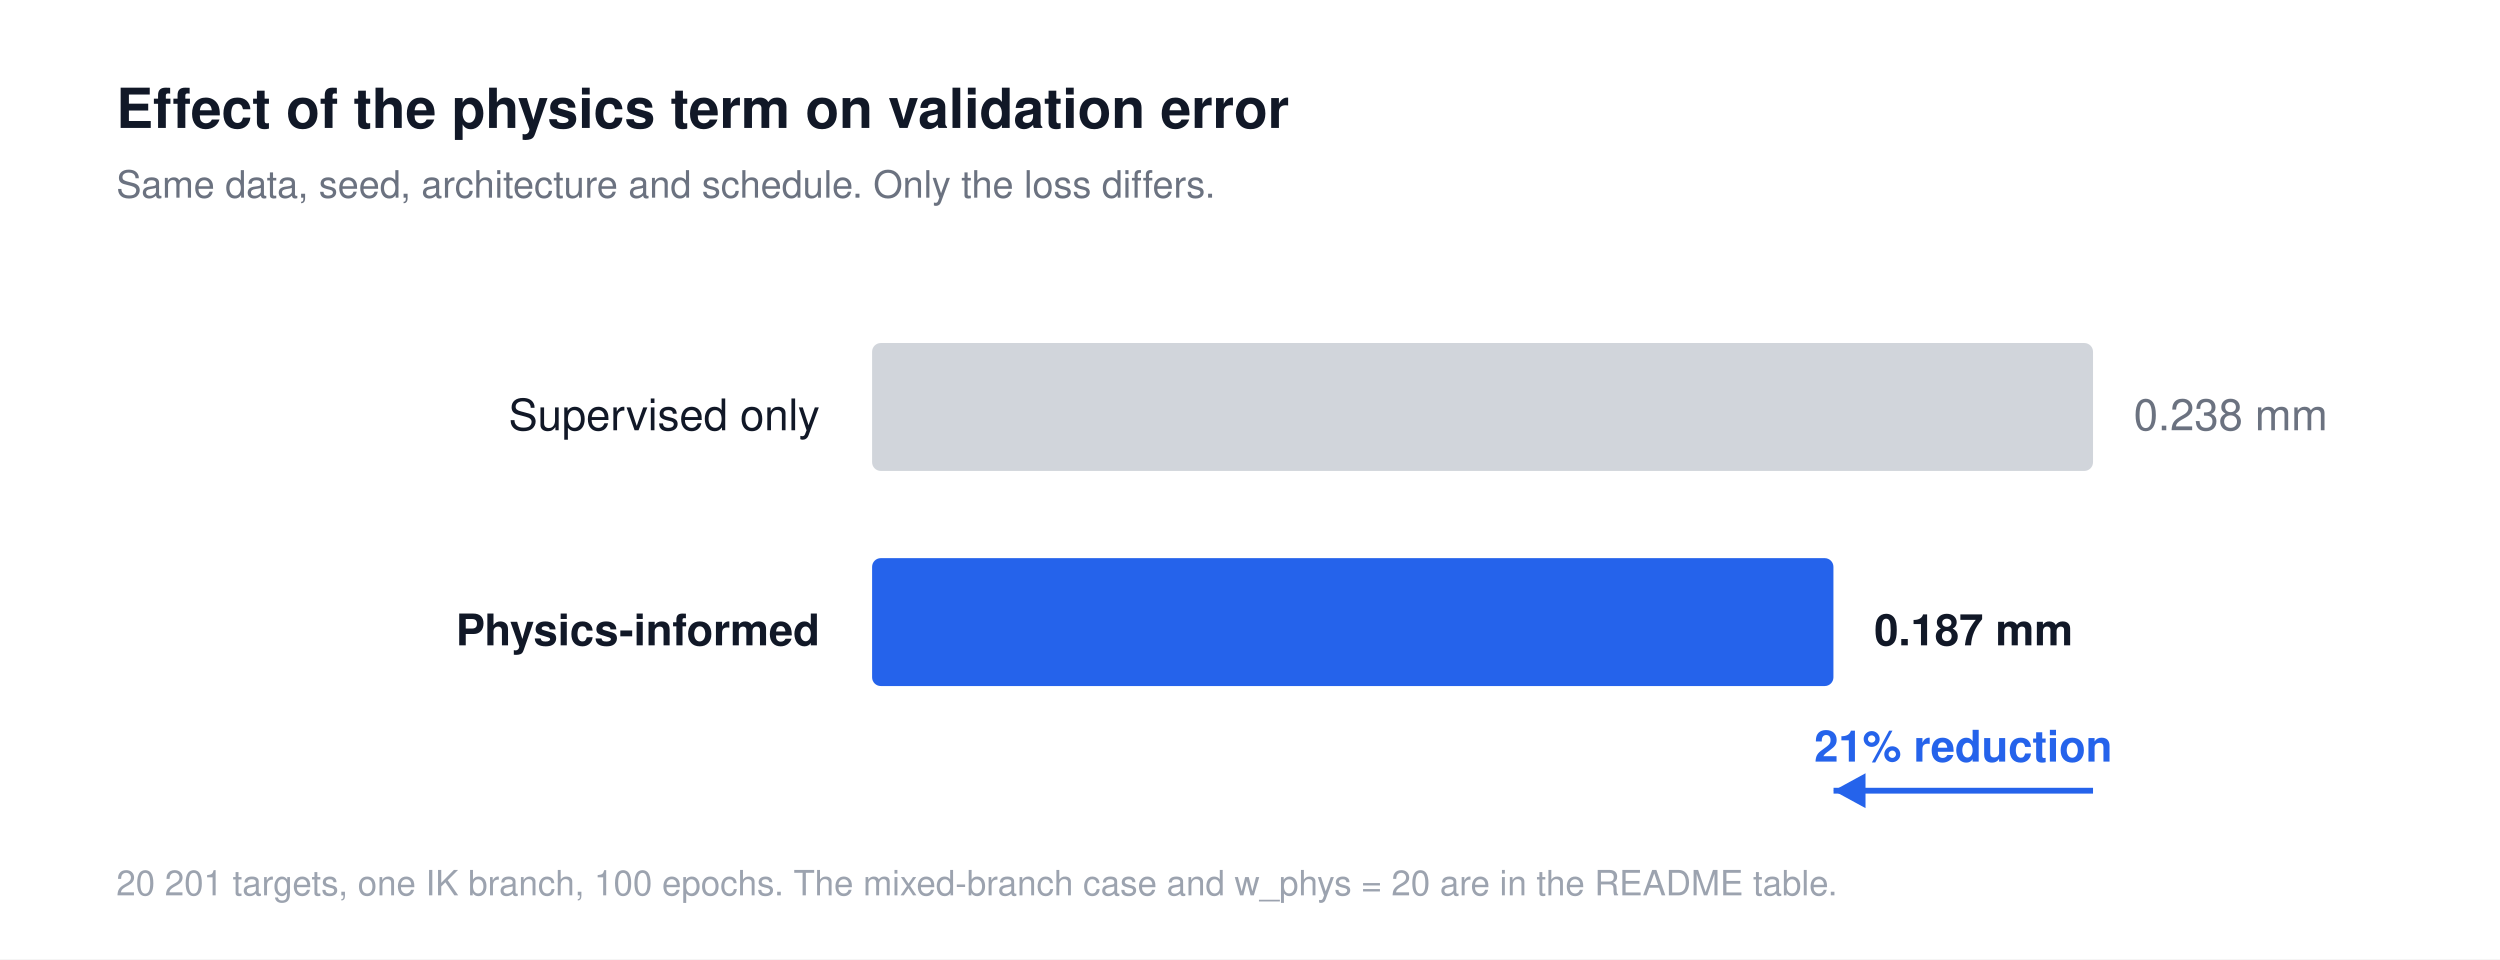
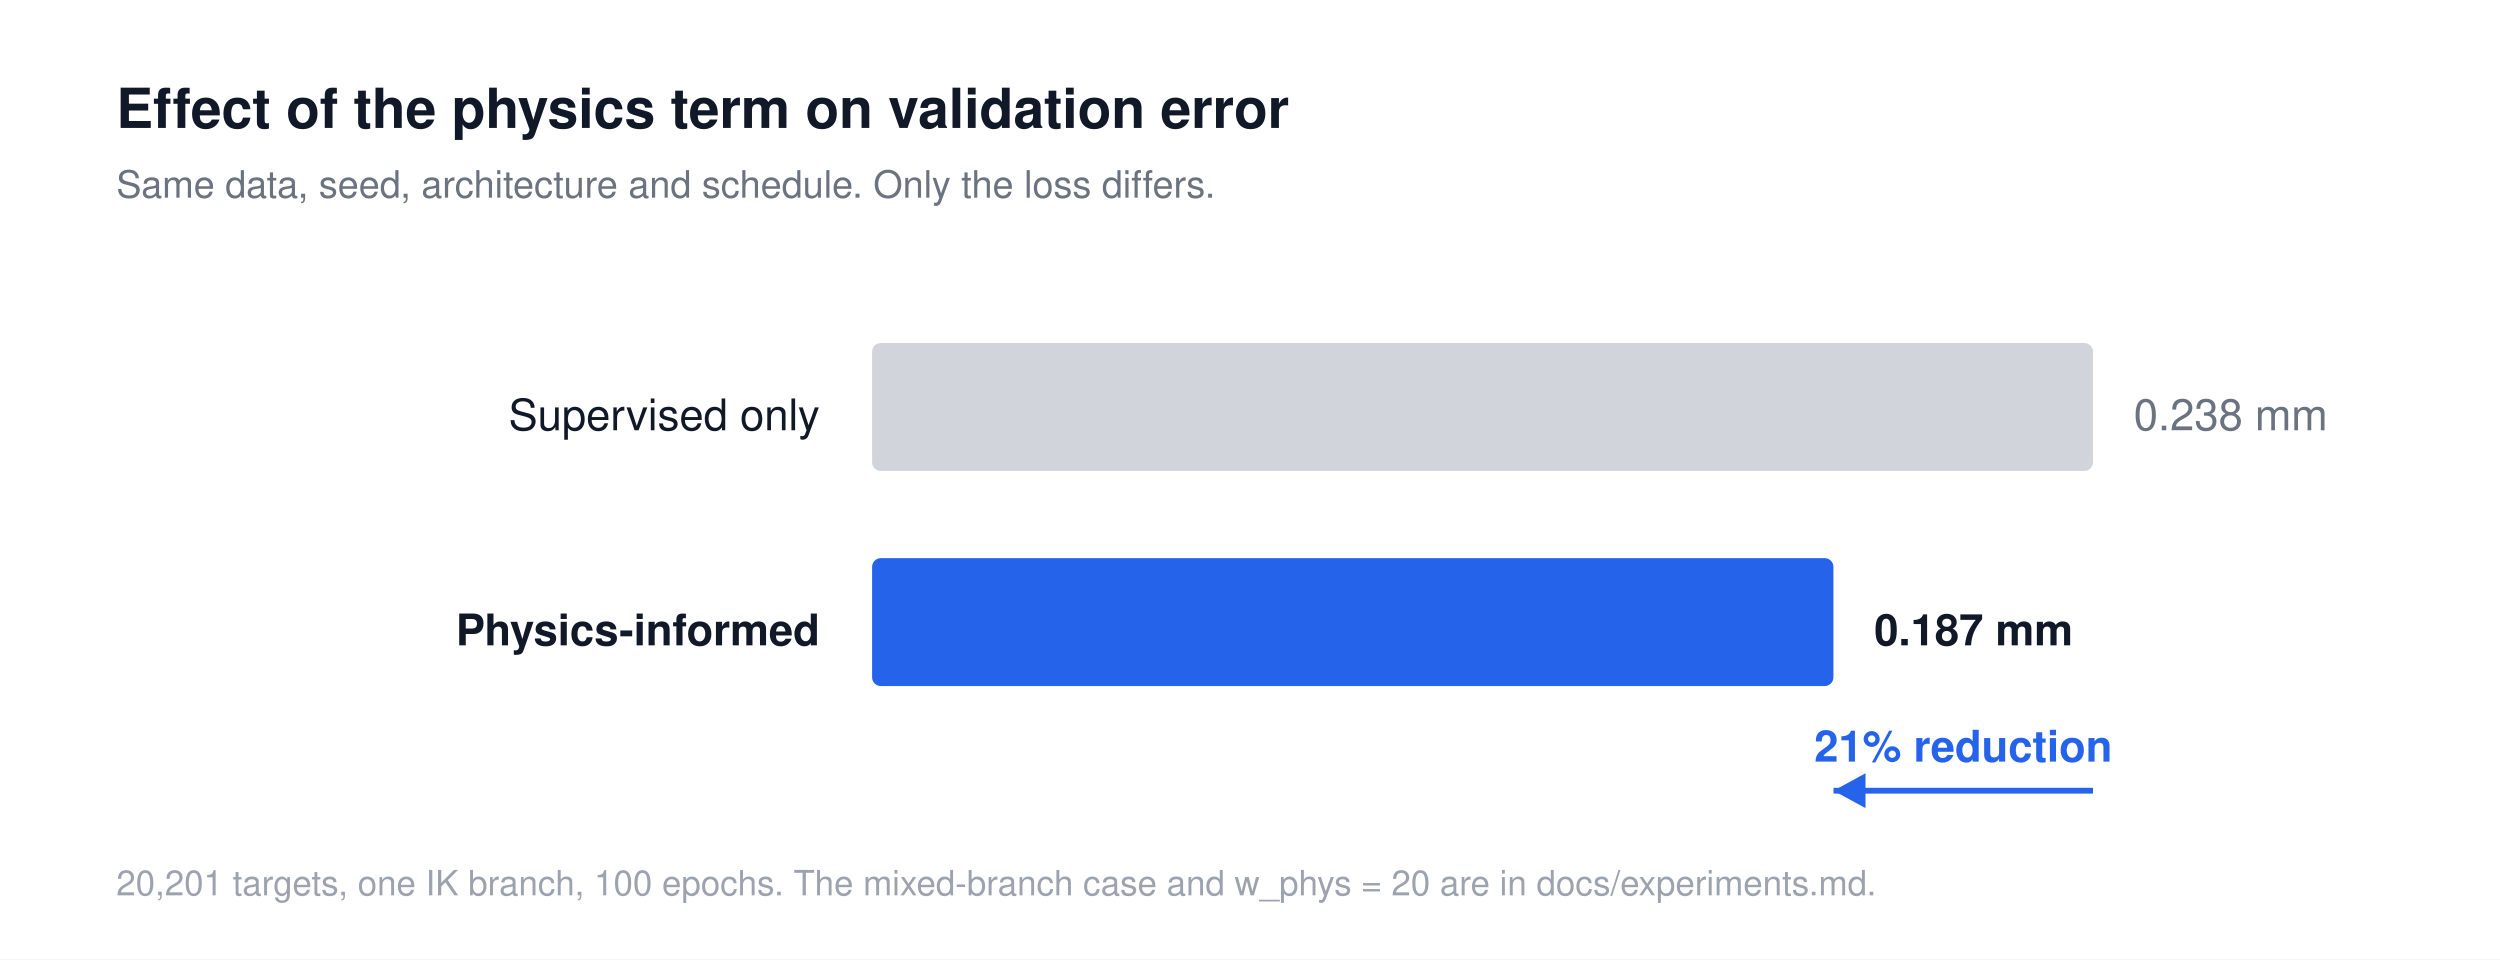
<svg xmlns="http://www.w3.org/2000/svg" viewBox="0 0 860 330" width="860" height="330" font-family="Helvetica, Arial, sans-serif">
  <rect x="0" y="0" width="860" height="330" fill="#ffffff" />
  <text x="40" y="44" font-size="19" fill="#111827" text-anchor="start" font-weight="bold">Effect of the physics term on validation error</text>
  <text x="40" y="68" font-size="13" fill="#6b7280" text-anchor="start">Same data, seed, architecture and schedule. Only the loss differs.</text>
  <text x="282" y="148" font-size="15" fill="#111827" text-anchor="end">Supervised only</text>
  <rect x="300" y="118" width="420.0" height="44" rx="3" fill="#d1d5db" />
  <text x="734.0" y="148" font-size="15" fill="#6b7280" text-anchor="start">0.238 mm</text>
  <text x="282" y="222" font-size="15" fill="#111827" text-anchor="end" font-weight="bold">Physics-informed</text>
  <rect x="300" y="192" width="330.7" height="44" rx="3" fill="#2563eb" />
  <text x="644.738" y="222" font-size="15" fill="#111827" text-anchor="start" font-weight="bold">0.187 mm</text>
  <line x1="630.738" y1="272" x2="720.0" y2="272" stroke="#2563eb" stroke-width="2" />
  <polygon points="630.738,272 641.738,266 641.738,278" fill="#2563eb" />
  <text x="675.369" y="262" font-size="15" fill="#2563eb" text-anchor="middle" font-weight="bold">21% reduction</text>
-   <text x="40" y="308" font-size="12" fill="#9ca3af" text-anchor="start">20 201 targets, one IK branch, 100 epochs. The mixed-branch case and w_phys = 20 are in the README table.</text>
+   <text x="40" y="308" font-size="12" fill="#9ca3af" text-anchor="start">20,201 targets, one IK branch, 100 epochs. The mixed-branch case and w_phys = 20 are in docs/experiments.md.</text>
</svg>
